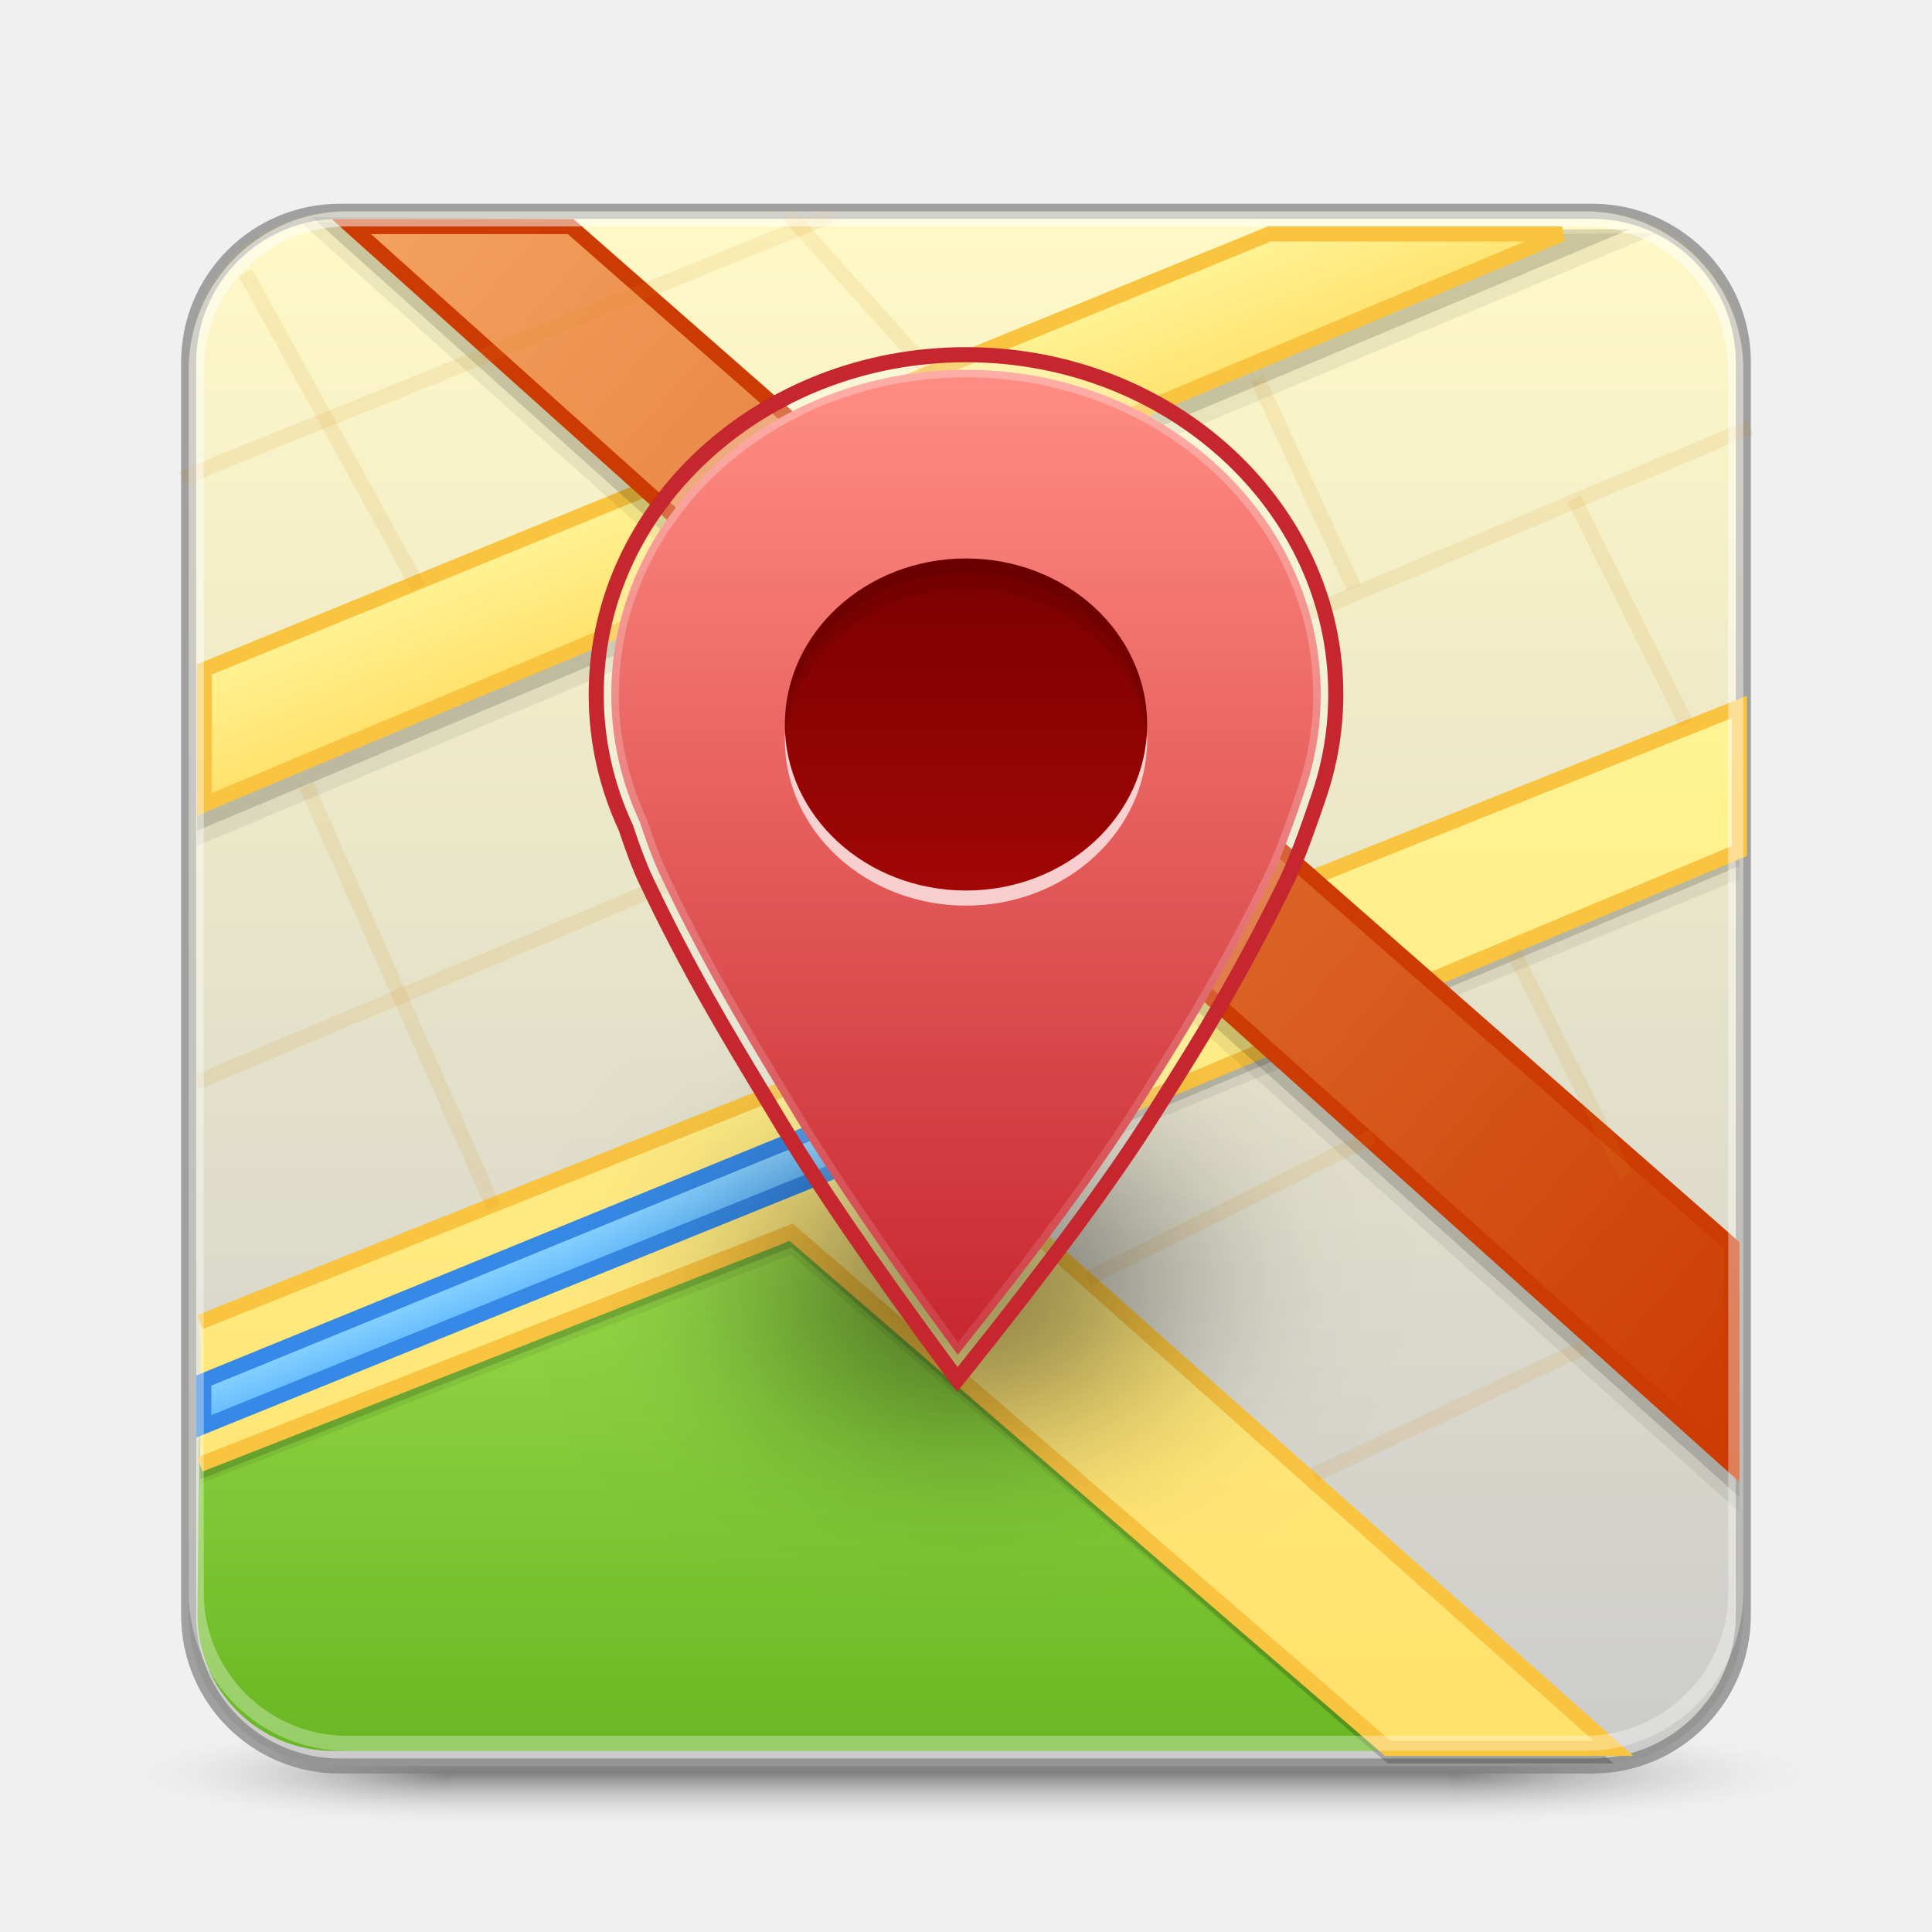
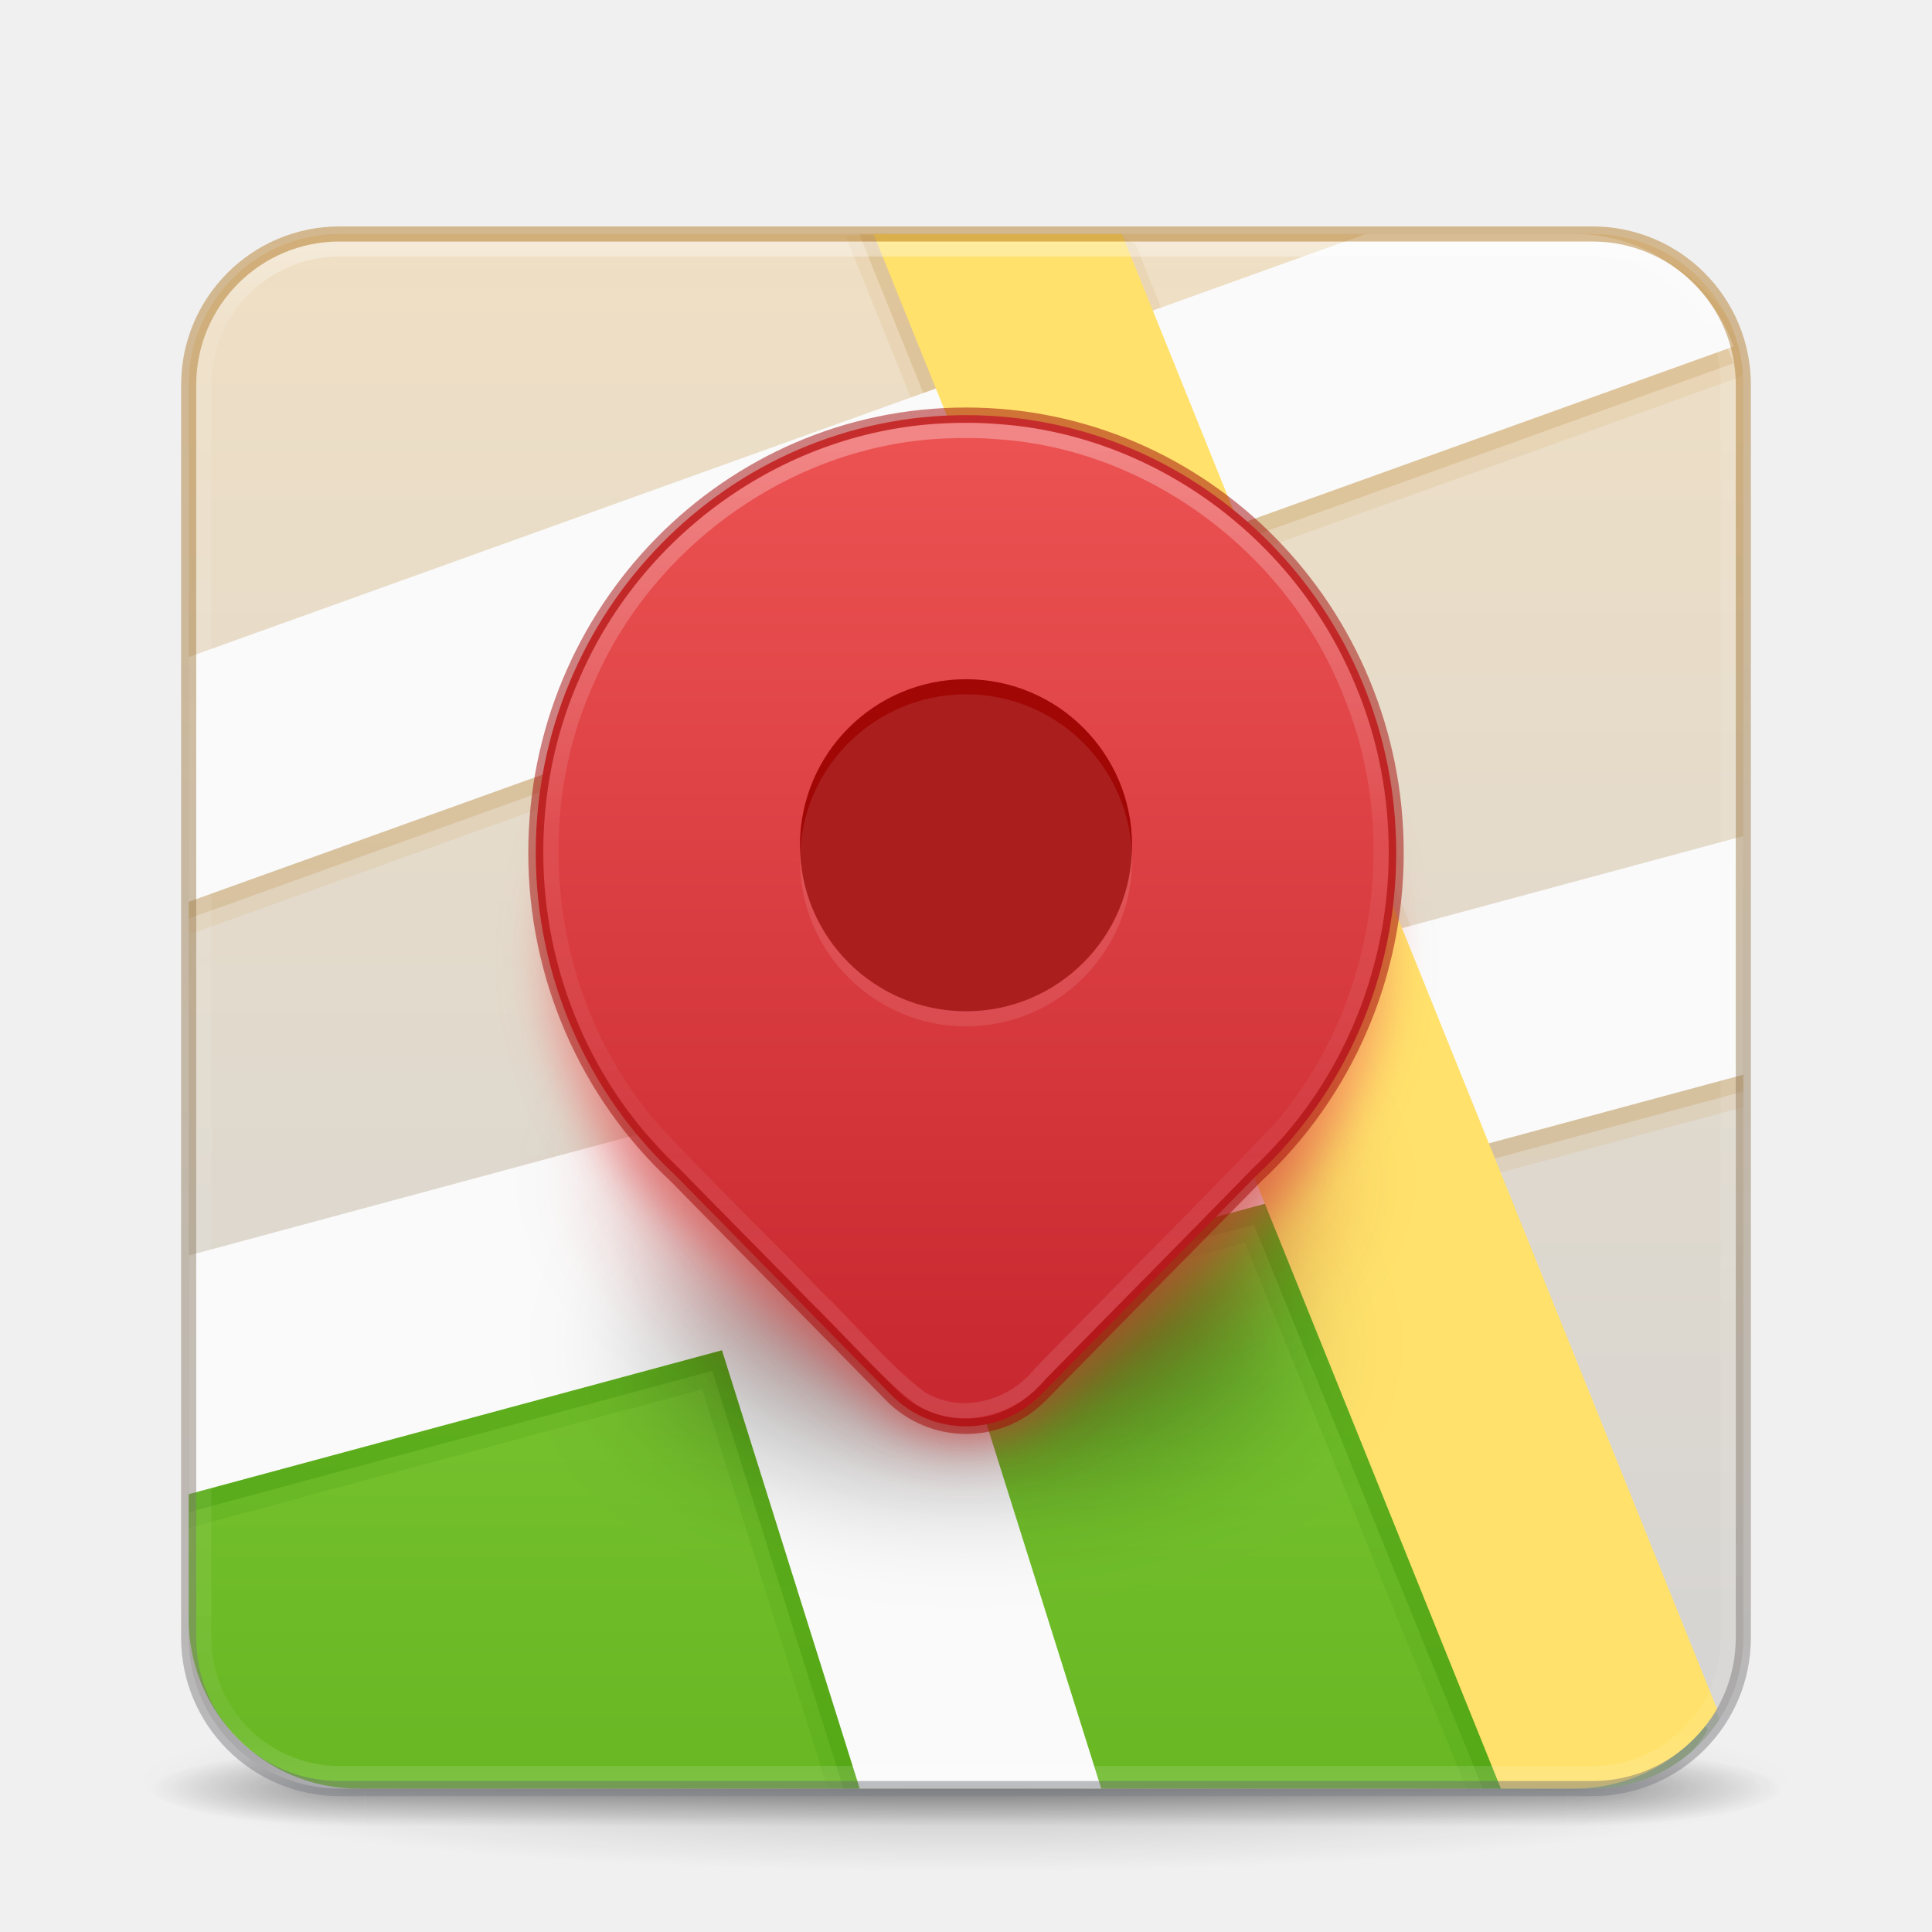
- <svg xmlns="http://www.w3.org/2000/svg" width="128px" height="128px" viewBox="0 0 128 128" version="1.1">
-   <defs>
-     <radialGradient cx="100%" cy="50%" fx="100%" fy="50%" r="300%" gradientTransform="translate(1,0.5),scale(0.333333,1),rotate(180),scale(1,0.160986),translate(-1,-0.5)" id="radialGradient-1">
-       <stop stop-color="#FFFFFF" stop-opacity="0" offset="0%" />
-       <stop stop-color="#333333" offset="0.024%" />
-       <stop stop-color="#D8D8D8" stop-opacity="0" offset="100%" />
+ <svg xmlns="http://www.w3.org/2000/svg" xmlns:xlink="http://www.w3.org/1999/xlink" id="svg4379" height="128" width="128" version="1.1">
+   <defs id="defs4381">
+     <linearGradient gradientTransform="matrix(2.72973,0,0,2.72973,-1.513512,1.486514)" gradientUnits="userSpaceOnUse" xlink:href="#linearGradient3924-776" id="linearGradient3159" y2="43" x2="24" y1="5" x1="24" />
+     <linearGradient id="linearGradient3924-776">
+       <stop offset="0" style="stop-color:#ffffff;stop-opacity:1" id="stop3124" />
+       <stop offset="0.063" style="stop-color:#ffffff;stop-opacity:0.235" id="stop3126" />
+       <stop offset="0.951" style="stop-color:#ffffff;stop-opacity:0.157" id="stop3128" />
+       <stop offset="1" style="stop-color:#ffffff;stop-opacity:0.392" id="stop3130" />
+     </linearGradient>
+     <radialGradient gradientTransform="matrix(2.003784,0,0,1.4,27.98813,-17.4)" gradientUnits="userSpaceOnUse" xlink:href="#linearGradient3688-166-749-5" id="radialGradient2455-1" fy="43.5" fx="4.993" r="2.5" cy="43.5" cx="4.993" />
+     <linearGradient id="linearGradient3688-166-749-5">
+       <stop offset="0" style="stop-color:#181818;stop-opacity:1" id="stop2883-0" />
+       <stop offset="1" style="stop-color:#181818;stop-opacity:0" id="stop2885-5" />
+     </linearGradient>
+     <radialGradient gradientTransform="matrix(2.003784,0,0,1.4,-20.01187,-104.4)" gradientUnits="userSpaceOnUse" xlink:href="#linearGradient3688-464-309-8" id="radialGradient2457-5" fy="43.5" fx="4.993" r="2.5" cy="43.5" cx="4.993" />
+     <linearGradient id="linearGradient3688-464-309-8">
+       <stop offset="0" style="stop-color:#181818;stop-opacity:1" id="stop2889-9" />
+       <stop offset="1" style="stop-color:#181818;stop-opacity:0" id="stop2891-4" />
+     </linearGradient>
+     <linearGradient gradientUnits="userSpaceOnUse" xlink:href="#linearGradient3702-501-757-0" id="linearGradient2459-7" y2="39.999" x2="25.058" y1="47.028" x1="25.058" />
+     <linearGradient id="linearGradient3702-501-757-0">
+       <stop offset="0" style="stop-color:#181818;stop-opacity:0" id="stop2895-0" />
+       <stop offset="0.5" style="stop-color:#181818;stop-opacity:1" id="stop2897-2" />
+       <stop offset="1" style="stop-color:#181818;stop-opacity:0" id="stop2899-6" />
+     </linearGradient>
+     <linearGradient id="linearGradient3811">
+       <stop offset="0" style="stop-color:#000000;stop-opacity:1" id="stop3813" />
+       <stop offset="1" style="stop-color:#000000;stop-opacity:0" id="stop3815" />
+     </linearGradient>
+     <radialGradient gradientTransform="matrix(1.556392,0,0,0.1697883,70.27036,102.1303)" gradientUnits="userSpaceOnUse" xlink:href="#linearGradient3811" id="radialGradient4377" fy="93.468" fx="-4.029" r="35.338" cy="93.468" cx="-4.029" />
+     <linearGradient xlink:href="#linearGradient51" id="linearGradient882" x1="62.872" y1="15.907" x2="62.872" y2="118.427" gradientUnits="userSpaceOnUse" />
+     <linearGradient id="linearGradient51">
+       <stop id="stop50" style="stop-color:#efdfc4;stop-opacity:1" offset="0" />
+       <stop id="stop51" style="stop-color:#d4d4d4;stop-opacity:1" offset="1" />
+     </linearGradient>
+     <linearGradient xlink:href="#linearGradient64" id="linearGradient65" x1="25.15" y1="5.03" x2="25.15" y2="59.232" gradientUnits="userSpaceOnUse" gradientTransform="matrix(1.872727,0,0,1.872727,4.07272,7.072727)" />
+     <linearGradient id="linearGradient64">
+       <stop style="stop-color:#9bdb4d;stop-opacity:1" offset="0" id="stop64" />
+       <stop style="stop-color:#68b723;stop-opacity:1" offset="1" id="stop65" />
+     </linearGradient>
+     <radialGradient cx="9.692" cy="41.272" fx="9.692" fy="41.272" r="29.069" gradientTransform="matrix(1.289676,0,0,0.7753883,173.5,12.86722)" id="radialGradient-9-0-5-6" gradientUnits="userSpaceOnUse">
+       <stop stop-color="#000000" offset="0%" id="stop20-9-0-0" />
+       <stop stop-color="#000000" stop-opacity="0" offset="100%" id="stop21-3-3-4" />
    </radialGradient>
-     <radialGradient cx="100%" cy="50%" fx="100%" fy="50%" r="342.857%" gradientTransform="translate(1,0.5),scale(0.291667,1),rotate(180),scale(1,0.141368),translate(-1,-0.5)" id="radialGradient-2">
-       <stop stop-color="#FFFFFF" stop-opacity="0" offset="0%" />
-       <stop stop-color="#333333" offset="0.024%" />
-       <stop stop-color="#D8D8D8" stop-opacity="0" offset="100%" />
-     </radialGradient>
-     <linearGradient x1="50%" y1="0%" x2="50%" y2="99.336%" id="linearGradient-3">
-       <stop stop-color="#FFFFFF" stop-opacity="0" offset="0%" />
-       <stop stop-color="#333333" offset="49.208%" />
-       <stop stop-color="#D8D8D8" stop-opacity="0" offset="100%" />
+     <filter x="-0.209" y="-0.48" width="1.417" height="1.96" filterUnits="objectBoundingBox" id="filter-10-6-6-8">
+       <feGaussianBlur stdDeviation="2" in="SourceGraphic" id="feGaussianBlur21-0-1-8" />
+     </filter>
+     <linearGradient id="linearGradient31">
+       <stop style="stop-color:#b6802e;stop-opacity:1" offset="0" id="stop31" />
+       <stop style="stop-color:#7e8087;stop-opacity:1" offset="1" id="stop32" />
    </linearGradient>
-     <linearGradient x1="48.904%" y1="0.395%" x2="48.904%" y2="99.929%" id="linearGradient-4">
-       <stop stop-color="#FFF9C7" offset="0%" />
-       <stop stop-color="#CCCCCC" offset="100%" />
+     <linearGradient xlink:href="#linearGradient67" id="linearGradient68" x1="31.998" y1="12.058" x2="31.998" y2="49.641" gradientUnits="userSpaceOnUse" />
+     <linearGradient id="linearGradient67">
+       <stop style="stop-color:#ed5353;stop-opacity:1" offset="0" id="stop67" />
+       <stop style="stop-color:#c6262e;stop-opacity:1" offset="1" id="stop68" />
    </linearGradient>
-     <linearGradient x1="50%" y1="0%" x2="50%" y2="100%" id="linearGradient-5">
-       <stop stop-color="#9BDB4D" offset="0%" />
-       <stop stop-color="#68B723" offset="100%" />
+     <linearGradient id="linearGradient72">
+       <stop id="stop69" style="stop-color:#ffffff;stop-opacity:1" offset="0" />
+       <stop id="stop70" style="stop-color:#ffffff;stop-opacity:0.235" offset="0.407" />
+       <stop id="stop71" style="stop-color:#ffffff;stop-opacity:0.157" offset="0.727" />
+       <stop id="stop72" style="stop-color:#ffffff;stop-opacity:0.392" offset="1" />
    </linearGradient>
-     <linearGradient x1="50%" y1="0%" x2="50%" y2="100%" id="linearGradient-6">
-       <stop stop-color="#FFF394" offset="0%" />
-       <stop stop-color="#FFE16B" offset="100%" />
-     </linearGradient>
-     <linearGradient x1="50%" y1="0%" x2="50%" y2="100%" id="linearGradient-7">
-       <stop stop-color="#FFF394" offset="0%" />
-       <stop stop-color="#FFE16B" offset="100%" />
-     </linearGradient>
-     <linearGradient x1="50%" y1="0%" x2="50%" y2="100%" id="linearGradient-8">
-       <stop stop-color="#8CD5FF" offset="0%" />
-       <stop stop-color="#64BAFF" offset="100%" />
-     </linearGradient>
-     <linearGradient x1="-30.948%" y1="50%" x2="100%" y2="50%" id="linearGradient-9">
-       <stop stop-color="#FFC27D" offset="0%" />
-       <stop stop-color="#CC3B02" offset="100%" />
-     </linearGradient>
-     <radialGradient cx="50%" cy="50.009%" fx="50%" fy="50.009%" r="105%" gradientTransform="translate(0.5,0.500085),scale(0.47619,1),translate(-0.5,-0.500085)" id="radialGradient-10">
-       <stop stop-color="#000000" offset="0%" />
-       <stop stop-color="#000000" stop-opacity="0" offset="100%" />
-     </radialGradient>
-     <filter x="-35.7%" y="-75.0%" width="171.4%" height="250.0%" filterUnits="objectBoundingBox" id="filter-11">
-       <feGaussianBlur stdDeviation="5" in="SourceGraphic" />
+     <linearGradient xlink:href="#linearGradient31" id="linearGradient32" x1="-65.752" y1="15.614" x2="-65.752" y2="118.923" gradientUnits="userSpaceOnUse" gradientTransform="translate(154)" />
+     <linearGradient xlink:href="#linearGradient72" id="linearGradient69" gradientUnits="userSpaceOnUse" gradientTransform="matrix(2.682555,0,0,2.689767,-102.3813,-1.299829)" x1="62.343" y1="11.325" x2="62.343" y2="34.831" />
+     <filter style="color-interpolation-filters:sRGB" id="filter2" x="-0.068" y="-0.058" width="1.136" height="1.115">
+       <feGaussianBlur stdDeviation="1.612" id="feGaussianBlur2" />
    </filter>
-     <linearGradient x1="50%" y1="0%" x2="50%" y2="100%" id="linearGradient-12">
-       <stop stop-color="#FF8C82" offset="1.743%" />
-       <stop stop-color="#C6262E" offset="100%" />
-     </linearGradient>
-     <linearGradient x1="50%" y1="0%" x2="50%" y2="100%" id="linearGradient-13">
-       <stop stop-color="#FAFAFA" stop-opacity="0.297" offset="0%" />
-       <stop stop-color="#FFFFFF" stop-opacity="0.104" offset="100%" />
-     </linearGradient>
-     <linearGradient x1="50%" y1="100%" x2="50%" y2="9.76491615e-14%" id="linearGradient-14">
-       <stop stop-color="#A10705" offset="0%" />
-       <stop stop-color="#7A0000" offset="100%" />
-     </linearGradient>
-     <linearGradient x1="50%" y1="0%" x2="50%" y2="100%" id="linearGradient-15">
-       <stop stop-color="#FFFFFF" stop-opacity="0.505" offset="0%" />
-       <stop stop-color="#FFFFFF" stop-opacity="0.314" offset="100%" />
-     </linearGradient>
+     <filter style="color-interpolation-filters:sRGB" id="filter2-0" x="-0.175" y="-0.149" width="1.351" height="1.298">
+       <feGaussianBlur stdDeviation="4.165" id="feGaussianBlur2-9" />
+     </filter>
  </defs>
-   <g id="128" stroke="none" stroke-width="1" fill="none" fill-rule="evenodd">
-     <g id="Base-Square" transform="translate(9, 14)">
-       <g id="Base-Shadow" transform="translate(0, 100)" opacity="0.6">
-         <rect id="Base-Left-Shadow" fill="url(#radialGradient-1)" x="0" y="0" width="21" height="7" />
-         <rect id="Base-Right-Shadow" fill="url(#radialGradient-2)" transform="translate(99, 3.5) rotate(180) translate(-99, -3.5) " x="87" y="0" width="24" height="7" />
-         <rect id="Base-Middle-Shadow" fill="url(#linearGradient-3)" x="21" y="0" width="66" height="7" />
-       </g>
-       <rect id="Base-Square-Fill" fill="url(#linearGradient-4)" fill-rule="nonzero" x="3.5" y="0" width="103" height="103" rx="10" />
-       <rect id="Base-Square-Border" stroke="#7D7D7D" opacity="0.695" stroke-linecap="round" stroke-linejoin="round" x="3.5" y="0" width="103" height="103" rx="10" />
+   <path d="M 119,118 A 55,6 0 0 1 9,118 55,6 0 1 1 119,118 Z" id="path3041" style="color:#000000;display:inline;overflow:visible;visibility:visible;opacity:0.2;fill:url(#radialGradient4377);fill-opacity:1;fill-rule:nonzero;stroke:none;stroke-width:1;marker:none;enable-background:accumulate" />
+   <g transform="matrix(2.699999,0,0,0.5555561,-0.8000019,94.88888)" id="g2036" style="display:inline">
+     <g transform="matrix(1.052632,0,0,1.285713,-1.263158,-13.42854)" id="g3712" style="opacity:0.4">
+       <rect width="5" height="7" x="38" y="40" id="rect2801" style="fill:url(#radialGradient2455-1);fill-opacity:1;stroke:none" />
+       <rect width="5" height="7" x="-10" y="-47" transform="scale(-1,-1)" id="rect3696" style="fill:url(#radialGradient2457-5);fill-opacity:1;stroke:none" />
+       <rect width="28" height="7" x="10" y="40" id="rect3700" style="fill:url(#linearGradient2459-7);fill-opacity:1;stroke:none" />
    </g>
-     <path d="M19.822,87.31 C34.14,83.423 44.774,80.982 51.725,79.987 C59.307,78.902 64.791,81.143 68.178,86.707 C68.576,87.358 69.054,87.956 69.602,88.487 L98,116 L98,116 L22.081,116 C17.111,116 13.081,111.971 13.081,107 C13.081,106.973 13.082,106.946 13.082,106.919 L13.181,95.914 C13.217,91.883 15.931,88.367 19.822,87.31 Z" id="Green-Park" fill="url(#linearGradient-5)" />
-     <g id="Yellow-Path-2" transform="translate(13.24194, 46.83332)">
-       <polyline id="Shadow-2" fill-opacity="0.07" fill="#000000" points="1.28996192e-14 42.168 102 2 102 11.406 50.866 32.485 93.66 70 78.698 70 39.179 36.304 1.68139883e-15 51.464" />
-       <polyline id="Shadow-1" fill-opacity="0.15" fill="#000000" points="1.28996192e-14 41.759 102 1 102 10.544 50.866 31.934 93.66 70 78.698 70 39.179 35.809 1.68139883e-15 51.191" />
-       <path d="M0,40.759 L102,0 L102,9.544 L50.866,30.934 L93.66,69 L78.698,69 L39.179,34.809 L0,50.191" id="Main-Path" stroke="#F9C440" fill="url(#linearGradient-6)" />
-     </g>
-     <g id="Yellow-Path-1" transform="translate(9.436014, 7.36594)">
-       <polygon id="Shadow-2" fill-opacity="0.07" fill="#000000" transform="translate(50.47868, 24.5511) rotate(-22) translate(-50.47868, -24.5511) " points="1.89 20.066 81.75 19.742 102.979 27.976 -2.021 29.36" />
-       <polygon id="Shadow-1" fill-opacity="0.15" fill="#000000" transform="translate(49.5515, 23.9257) rotate(-22) translate(-49.5515, -23.9257) " points="1.889 19.44 80.227 19.117 101.051 27.35 -1.949 28.735" />
-       <path d="M78.453,19.03 L96.44,26.297 L-1.123,27.637 L2.225,19.352 L78.453,19.03 Z" id="Main-Path" stroke="#F9C440" fill="url(#linearGradient-7)" transform="translate(48.52993, 23.33844) rotate(-22) translate(-48.52993, -23.33844) " />
-     </g>
-     <path d="M59.355,80.273 L68.747,83.229 L10.735,83.272 L11.871,80.461 L59.355,80.273 Z" id="Blue-Path" stroke="#3689E6" fill="url(#linearGradient-8)" transform="translate(40.99349, 81.7728) rotate(-22) translate(-40.99349, -81.7728) " />
-     <g id="Orange-Path" transform="translate(18.63912, 6.453371)">
-       <polygon id="Shadow-2" fill-opacity="0.07" fill="#000000" transform="translate(52.39249, 47.03797) rotate(41) translate(-52.39249, -47.03797) " points="0.747 40.802 105.741 41.28 116.392 53.274 -11.608 51.314" />
-       <polygon id="Shadow-1" fill-opacity="0.15" fill="#000000" transform="translate(52.76985, 46.366) rotate(41) translate(-52.76985, -46.366) " points="1.527 40.13 105.702 40.608 116.27 52.602 -10.73 50.642" />
-       <path d="M3.049,40.192 L105.406,40.668 L114.948,51.645 L-7.916,49.724 L3.049,40.192 Z" id="Main-Path" stroke="#CC3B02" fill="url(#linearGradient-9)" transform="translate(53.41525, 45.92704) rotate(41) translate(-53.41525, -45.92704) " />
-     </g>
-     <g id="Background-Lines" transform="translate(11.95749, 14)" stroke="#D48E15" stroke-linecap="square" stroke-opacity="0.118">
-       <line x1="1.543" y1="57.5" x2="103.543" y2="14.5" id="Line" />
-       <line x1="0.902" y1="46.327" x2="28.074" y2="57.931" id="Line" transform="translate(14.67922, 52.13349) rotate(42.91283) translate(-14.67922, -52.13349) " />
-       <line x1="88.779" y1="23.799" x2="103.438" y2="29.286" id="Line" transform="translate(96.12949, 26.43729) rotate(42.91283) translate(-96.12949, -26.43729) " />
-       <line x1="84.779" y1="53.799" x2="99.438" y2="59.286" id="Line" transform="translate(92.12949, 56.43729) rotate(42.91283) translate(-92.12949, -56.43729) " />
-       <line x1="42.543" y1="0.5" x2="0.543" y2="17.5" id="Line" />
-       <line x1="49.543" y1="10.5" x2="40.543" y2="0.5" id="Line" />
-       <line x1="15.543" y1="24.5" x2="4.543" y2="4.5" id="Line" />
-       <line x1="87.527" y1="70.607" x2="80.524" y2="88.041" id="Line" transform="translate(83.81001, 79.43367) rotate(42.91283) translate(-83.81001, -79.43367) " />
-       <line x1="72.919" y1="56.327" x2="65.864" y2="75.175" id="Line" transform="translate(69.15045, 66.06748) rotate(42.91283) translate(-69.15045, -66.06748) " />
-       <line x1="67.913" y1="15.458" x2="81.159" y2="20.894" id="Line" transform="translate(74.7633, 18.09685) rotate(42.91283) translate(-74.7633, -18.09685) " />
-     </g>
-     <g id="Pin" transform="translate(40, 24)">
-       <ellipse id="Shadow" fill="url(#radialGradient-10)" fill-rule="nonzero" opacity="0.581" filter="url(#filter-11)" cx="24" cy="61" rx="21" ry="10" />
-       <path d="M24,0.5 C30.495,0.5 36.376,2.91 40.633,6.812 C44.873,10.699 47.5,16.068 47.5,22 C47.5,24.158 47.152,26.242 46.506,28.205 C45.604,30.901 44.889,32.79 44.363,33.869 C41.149,40.464 38.262,45.029 36.181,48.32 C35.949,48.687 35.727,49.038 35.515,49.375 C32.999,53.379 28.979,58.839 23.456,65.754 C18.553,59.103 14.83,53.647 12.29,49.385 C11.971,48.849 11.624,48.274 11.253,47.661 C9.213,44.287 6.455,39.727 3.691,33.875 C3.317,33.083 2.888,31.957 2.403,30.495 C1.17,27.85 0.5,24.997 0.5,22 C0.5,16.068 3.127,10.699 7.367,6.812 C11.624,2.91 17.505,0.5 24,0.5 Z" id="Pin-Shape" stroke="url(#linearGradient-13)" fill="url(#linearGradient-12)" />
-       <path d="M24,-0.5 C30.76,-0.5 36.879,2.015 41.308,6.075 C45.754,10.151 48.5,15.782 48.5,22 C48.5,24.267 48.135,26.456 47.455,28.522 C46.533,31.277 45.799,33.205 45.262,34.308 C42.026,40.946 39.121,45.541 37.026,48.855 C36.795,49.221 36.573,49.571 36.362,49.907 C33.771,54.031 29.594,59.692 23.832,66.889 C23.696,67.059 23.56,67.228 23.425,67.395 C23.297,67.222 23.169,67.048 23.04,66.874 C17.92,59.951 14.051,54.292 11.431,49.897 C11.113,49.362 10.767,48.79 10.397,48.178 C8.344,44.782 5.569,40.192 2.787,34.302 C2.403,33.489 1.96,32.334 1.462,30.836 C0.198,28.122 -0.5,25.136 -0.5,22 C-0.5,15.782 2.246,10.151 6.692,6.075 C11.121,2.015 17.24,-0.5 24,-0.5 Z" id="Pin-Shape" stroke="#C6262E" />
-       <ellipse id="Pin-Oval-Inset-Highlight" fill-opacity="0.708" fill="#FFFFFF" cx="24" cy="25" rx="12" ry="11" />
-       <ellipse id="Pin-Oval" fill="url(#linearGradient-14)" cx="24" cy="24" rx="12" ry="11" />
-       <path d="M24,13 C30.627,13 36,17.925 36,24 C36,24.167 35.996,24.334 35.988,24.5 C35.702,18.657 30.444,14 24,14 C17.555,14 12.297,18.657 12.012,24.5 C12.004,24.335 12,24.168 12,24 C12,17.925 17.373,13 24,13 Z" id="Pin-Oval-Inset-2" fill-opacity="0.14" fill="#000000" />
-       <path d="M24,14 C30.627,14 36,18.925 36,25 C36,25.167 35.996,25.334 35.988,25.5 C35.702,19.657 30.444,15 24,15 C17.555,15 12.297,19.657 12.012,25.5 C12.004,25.335 12,25.168 12,25 C12,18.925 17.373,14 24,14 Z" id="Pin-Oval-Inset-1" fill-opacity="0.07" fill="#000000" />
-     </g>
-     <rect id="Base-Edge-Highlight" stroke="url(#linearGradient-15)" fill-rule="nonzero" x="13" y="14.5" width="102" height="101" rx="10" />
  </g>
+   <rect width="103" height="103" rx="10" ry="10" x="12.5" y="15.5" id="rect5505-21-3" style="color:#000000;display:inline;overflow:visible;visibility:visible;fill:url(#linearGradient882);fill-opacity:1;fill-rule:nonzero;stroke:none;stroke-width:1;marker:none;enable-background:accumulate" />
+   <path id="path63-6-7-2" style="font-variation-settings:normal;baseline-shift:baseline;display:inline;overflow:visible;opacity:0.15;vector-effect:none;fill:#cfa25e;fill-opacity:1;stroke-width:1;stroke-linecap:round;stroke-linejoin:round;stroke-miterlimit:4;stroke-dasharray:none;stroke-dashoffset:0;stroke-opacity:1;-inkscape-stroke:none;enable-background:accumulate;stop-color:#000000;stop-opacity:1" d="M 73.867 15.58 C 73.791 15.583 73.713 15.593 73.631 15.613 L 56.014 15.613 L 60.457 26.635 L 12.5 43.586 L 12.5 61.799 C 12.606 61.811 12.719 61.812 12.838 61.801 L 67.15 42.279 L 77.121 66.984 C 77.702 67.207 78.248 67.794 78.889 67.418 L 92.293 63.801 L 97.713 77.236 C 98.294 77.459 98.84 78.045 99.48 77.67 C 104.821 76.229 110.16 74.788 115.5 73.348 L 115.5 55.559 C 115.388 55.546 115.27 55.548 115.145 55.564 L 93.484 61.41 L 83.408 36.436 L 115.191 25.012 C 115.295 24.936 115.39 24.852 115.473 24.762 C 115.378 23.45 115.033 22.209 114.484 21.088 C 112.307 17.816 108.504 15.648 104.543 15.619 C 99.829 15.618 95.11 15.595 90.398 15.631 C 87.223 16.668 84.093 17.881 80.936 18.986 L 76.945 20.42 L 75.258 16.238 C 74.819 15.938 74.403 15.561 73.867 15.58 z " />
+   <path id="path63-6-7" style="font-variation-settings:normal;baseline-shift:baseline;display:inline;overflow:visible;opacity:0.2;vector-effect:none;fill:#b6802e;fill-opacity:1;stroke-width:1;stroke-linecap:round;stroke-linejoin:round;stroke-miterlimit:4;stroke-dasharray:none;stroke-dashoffset:0;stroke-opacity:1;-inkscape-stroke:none;enable-background:accumulate;stop-color:#000000;stop-opacity:1" d="M 56.928 15.5 L 61.494 26.854 L 12.5 44.646 L 12.5 60.859 L 67.719 41.012 L 78.049 66.609 L 92.889 62.605 L 82.092 35.846 L 114.854 24.07 C 113.308 19.716 109.161 16.613 104.264 16.613 L 90.496 16.613 L 76.377 21.688 L 58.549 15.5 L 56.928 15.5 z M 92.889 62.605 L 98.641 76.861 L 115.5 72.312 L 115.5 56.504 L 92.889 62.605 z " />
+   <path id="path64" style="font-variation-settings:normal;vector-effect:none;fill:url(#linearGradient65);fill-opacity:1;stroke:none;stroke-width:1;stroke-linecap:butt;stroke-linejoin:miter;stroke-miterlimit:4;stroke-dasharray:none;stroke-dashoffset:0;stroke-opacity:0.5;-inkscape-stroke:none;marker:none" d="M 86.568,75.903 12.5,95.797 v 11.467 c 0,6.225 5.011,11.236 11.236,11.236 h 76.961 z" />
+   <path id="path3-5" style="baseline-shift:baseline;display:inline;overflow:visible;vector-effect:none;fill:#3a9104;stroke-width:1;stroke-linecap:round;stroke-linejoin:round;enable-background:accumulate;stop-color:#000000;font-variation-settings:normal;opacity:0.15;fill-opacity:1;stroke-miterlimit:4;stroke-dasharray:none;stroke-dashoffset:0;stroke-opacity:1;-inkscape-stroke:none;stop-opacity:1" d="M 77.029 65.934 C 76.879 65.928 76.725 65.961 76.564 66.055 L 12.5 83.34 L 12.5 101.223 L 46.523 92.041 C 49.295 100.861 52.066 109.68 54.838 118.5 L 72.934 118.5 C 69.689 108.18 66.444 97.859 63.199 87.539 L 82.482 82.336 L 97.162 118.5 L 105.5 118.5 C 109.047 118.5 112.151 116.671 113.926 113.902 C 113.763 113.394 113.474 112.903 113.312 112.395 C 108.516 100.51 103.72 88.625 98.924 76.74 C 98.415 76.344 97.9 75.967 97.221 76.096 L 82.066 75.738 L 78.332 66.488 C 77.896 66.321 77.48 65.951 77.029 65.934 z " />
+   <path id="path3" style="baseline-shift:baseline;display:inline;overflow:visible;vector-effect:none;fill:#3a9104;stroke-width:1;stroke-linecap:round;stroke-linejoin:round;enable-background:accumulate;stop-color:#000000;font-variation-settings:normal;opacity:0.3;fill-opacity:1;stroke-miterlimit:4;stroke-dasharray:none;stroke-dashoffset:0;stroke-opacity:1;-inkscape-stroke:none;stop-opacity:1" d="M 77.404 66.863 L 12.5 84.375 L 12.5 100.188 L 47.189 90.826 L 55.885 118.5 L 71.887 118.5 L 61.934 86.846 L 83.076 81.141 L 98.24 118.5 L 105.5 118.5 C 108.017 118.5 110.312 117.579 112.066 116.055 C 112.458 115.609 112.815 115.13 113.133 114.625 L 97.996 77.115 L 81.385 76.723 L 77.404 66.863 z " />
+   <path id="path63-6" style="baseline-shift:baseline;display:inline;overflow:visible;vector-effect:none;fill:#fafafa;stroke-width:1;stroke-linecap:round;stroke-linejoin:round;enable-background:accumulate;stop-color:#000000" d="M 90.496,15.5 12.5,43.532 V 59.747 L 114.853,22.958 C 113.307,18.603 109.161,15.5 104.264,15.5 Z M 115.5,55.391 12.5,83.182 V 98.994 L 47.833,89.458 56.959,118.5 H 72.961 L 62.577,85.479 115.5,71.199 Z" />
+   <path id="path58-3" style="baseline-shift:baseline;display:inline;overflow:visible;vector-effect:none;fill:#ffe16b;stroke-width:1;stroke-linecap:round;stroke-linejoin:round;enable-background:accumulate;stop-color:#000000" d="m 57.873,15.5 41.566,103 h 4.824 c 4.017,0 7.528,-2.088 9.514,-5.241 L 74.329,15.5 Z" />
+   <ellipse id="Shadow-6-7" fill="url(#radialGradient-9)" fill-rule="nonzero" opacity="0.581" filter="url(#filter-10)" cx="186" cy="44.867" rx="11.5" ry="5" style="opacity:0.3;fill:url(#radialGradient-9-0-5-6);stroke-width:0.534;filter:url(#filter-10-6-6-8)" transform="matrix(1.872727,0,0,1.872727,-284.3273,5.072727)" />
+   <rect width="101" height="101" rx="9" ry="9" x="13.5" y="16.5" id="rect6741-7" style="opacity:0.4;fill:none;stroke:url(#linearGradient3159);stroke-width:1;stroke-linecap:round;stroke-linejoin:round;stroke-miterlimit:4;stroke-dasharray:none;stroke-dashoffset:0;stroke-opacity:1" />
+   <rect width="103" height="103" rx="10" ry="10" x="12.5" y="15.5" id="rect5505-21-6" style="color:#000000;display:inline;overflow:visible;visibility:visible;opacity:0.5;fill:none;stroke:url(#linearGradient32);stroke-width:1;stroke-linecap:round;stroke-linejoin:round;stroke-miterlimit:4;stroke-dasharray:none;stroke-dashoffset:0;stroke-opacity:1;marker:none;enable-background:accumulate;font-variation-settings:normal;vector-effect:none;fill-opacity:1;-inkscape-stroke:none;stop-color:#000000;stop-opacity:1" />
+   <path id="rect52-9-1" style="font-variation-settings:normal;vector-effect:none;fill:#ed5353;fill-opacity:1;stroke:none;stroke-width:1.117;stroke-linecap:round;stroke-linejoin:round;stroke-miterlimit:4;stroke-dasharray:none;stroke-dashoffset:0;stroke-opacity:0.5;-inkscape-stroke:none;filter:url(#filter2);opacity:0.558" d="m 63.998,27.504 c -15.741,8.11e-4 -28.502,12.979 -28.503,28.988 -1.59e-4,8.136 3.361,15.898 9.264,21.39 l 14.282,14.527 a 7.01,7.13 0 0 0 9.915,4.32e-4 L 83.24,77.883 C 89.143,72.391 92.504,64.629 92.504,56.493 92.503,40.482 79.741,27.503 63.998,27.504 Z" transform="matrix(0.9652488,0,0,0.8310629,2.22408,16.61793)" />
+   <path id="rect52-9-1-0" style="font-variation-settings:normal;opacity:0.3;mix-blend-mode:normal;vector-effect:none;fill:#a10705;fill-opacity:1;stroke:none;stroke-width:1.628;stroke-linecap:round;stroke-linejoin:round;stroke-miterlimit:4;stroke-dasharray:none;stroke-dashoffset:0;stroke-opacity:0.5;-inkscape-stroke:none;filter:url(#filter2-0)" d="m 63.998,27.504 c -15.741,8.11e-4 -28.502,12.979 -28.503,28.988 -1.59e-4,8.136 3.361,15.898 9.264,21.39 l 14.282,14.527 a 7.01,7.13 0 0 0 9.915,4.32e-4 L 83.24,77.883 C 89.143,72.391 92.504,64.629 92.504,56.493 92.503,40.482 79.741,27.503 63.998,27.504 Z" transform="matrix(0.7914925,0,0,0.4767665,13.34448,51.29305)" />
+   <path id="rect52-9" style="font-variation-settings:normal;vector-effect:none;fill:url(#linearGradient68);fill-opacity:1;stroke:#a10705;stroke-width:0.557;stroke-linecap:round;stroke-linejoin:round;stroke-miterlimit:4;stroke-dasharray:none;stroke-dashoffset:0;stroke-opacity:0.5;-inkscape-stroke:none" d="M 31.999,12 C 23.163,12 16,19.163 16,27.999 c -8.9e-5,4.491 1.887,8.774 5.2,11.805 l 8.017,8.018 a 3.935,3.935 0.002 0 0 5.565,2.38e-4 L 42.8,39.804 C 46.113,36.773 48,32.49 48,27.999 48,19.162 40.836,11.999 31.999,12 Z" transform="matrix(1.781518,0,0,1.811882,6.991434,5.761656)" />
+   <path id="rect52-9-2" style="font-variation-settings:normal;vector-effect:none;fill:none;fill-opacity:1;stroke:url(#linearGradient69);stroke-width:1;stroke-linecap:round;stroke-linejoin:round;stroke-miterlimit:4;stroke-dasharray:none;stroke-dashoffset:0;stroke-opacity:1;-inkscape-stroke:none;opacity:0.3;stop-color:#000000;stop-opacity:1" d="m 62.559,28.552 c -10.105,0.423 -19.616,7.074 -23.662,16.493 -4.336,9.546 -2.682,21.503 4.064,29.469 3.562,3.907 7.404,7.552 11.066,11.367 2.334,2.214 4.372,4.793 6.925,6.739 2.603,1.638 6.1,0.745 7.978,-1.611 5.285,-5.434 10.691,-10.754 15.908,-16.252 6.707,-7.755 8.563,-19.404 4.605,-28.917 -3.789,-9.606 -13.197,-16.592 -23.366,-17.24 -1.169,-0.101 -2.345,-0.097 -3.517,-0.048 z" />
+   <circle style="font-variation-settings:normal;vector-effect:none;fill:#a10705;fill-opacity:1;stroke:none;stroke-width:1;stroke-linecap:round;stroke-linejoin:round;stroke-miterlimit:4;stroke-dasharray:none;stroke-dashoffset:0;stroke-opacity:1;-inkscape-stroke:none;marker:none" id="path73" cx="64" cy="56" r="11" />
+   <circle style="font-variation-settings:normal;opacity:0.1;vector-effect:none;fill:#fafafa;fill-opacity:1;stroke:none;stroke-width:1;stroke-linecap:round;stroke-linejoin:round;stroke-miterlimit:4;stroke-dasharray:none;stroke-dashoffset:0;stroke-opacity:1;-inkscape-stroke:none;marker:none" id="path73-0" cx="64" cy="57" r="11" />
</svg>
